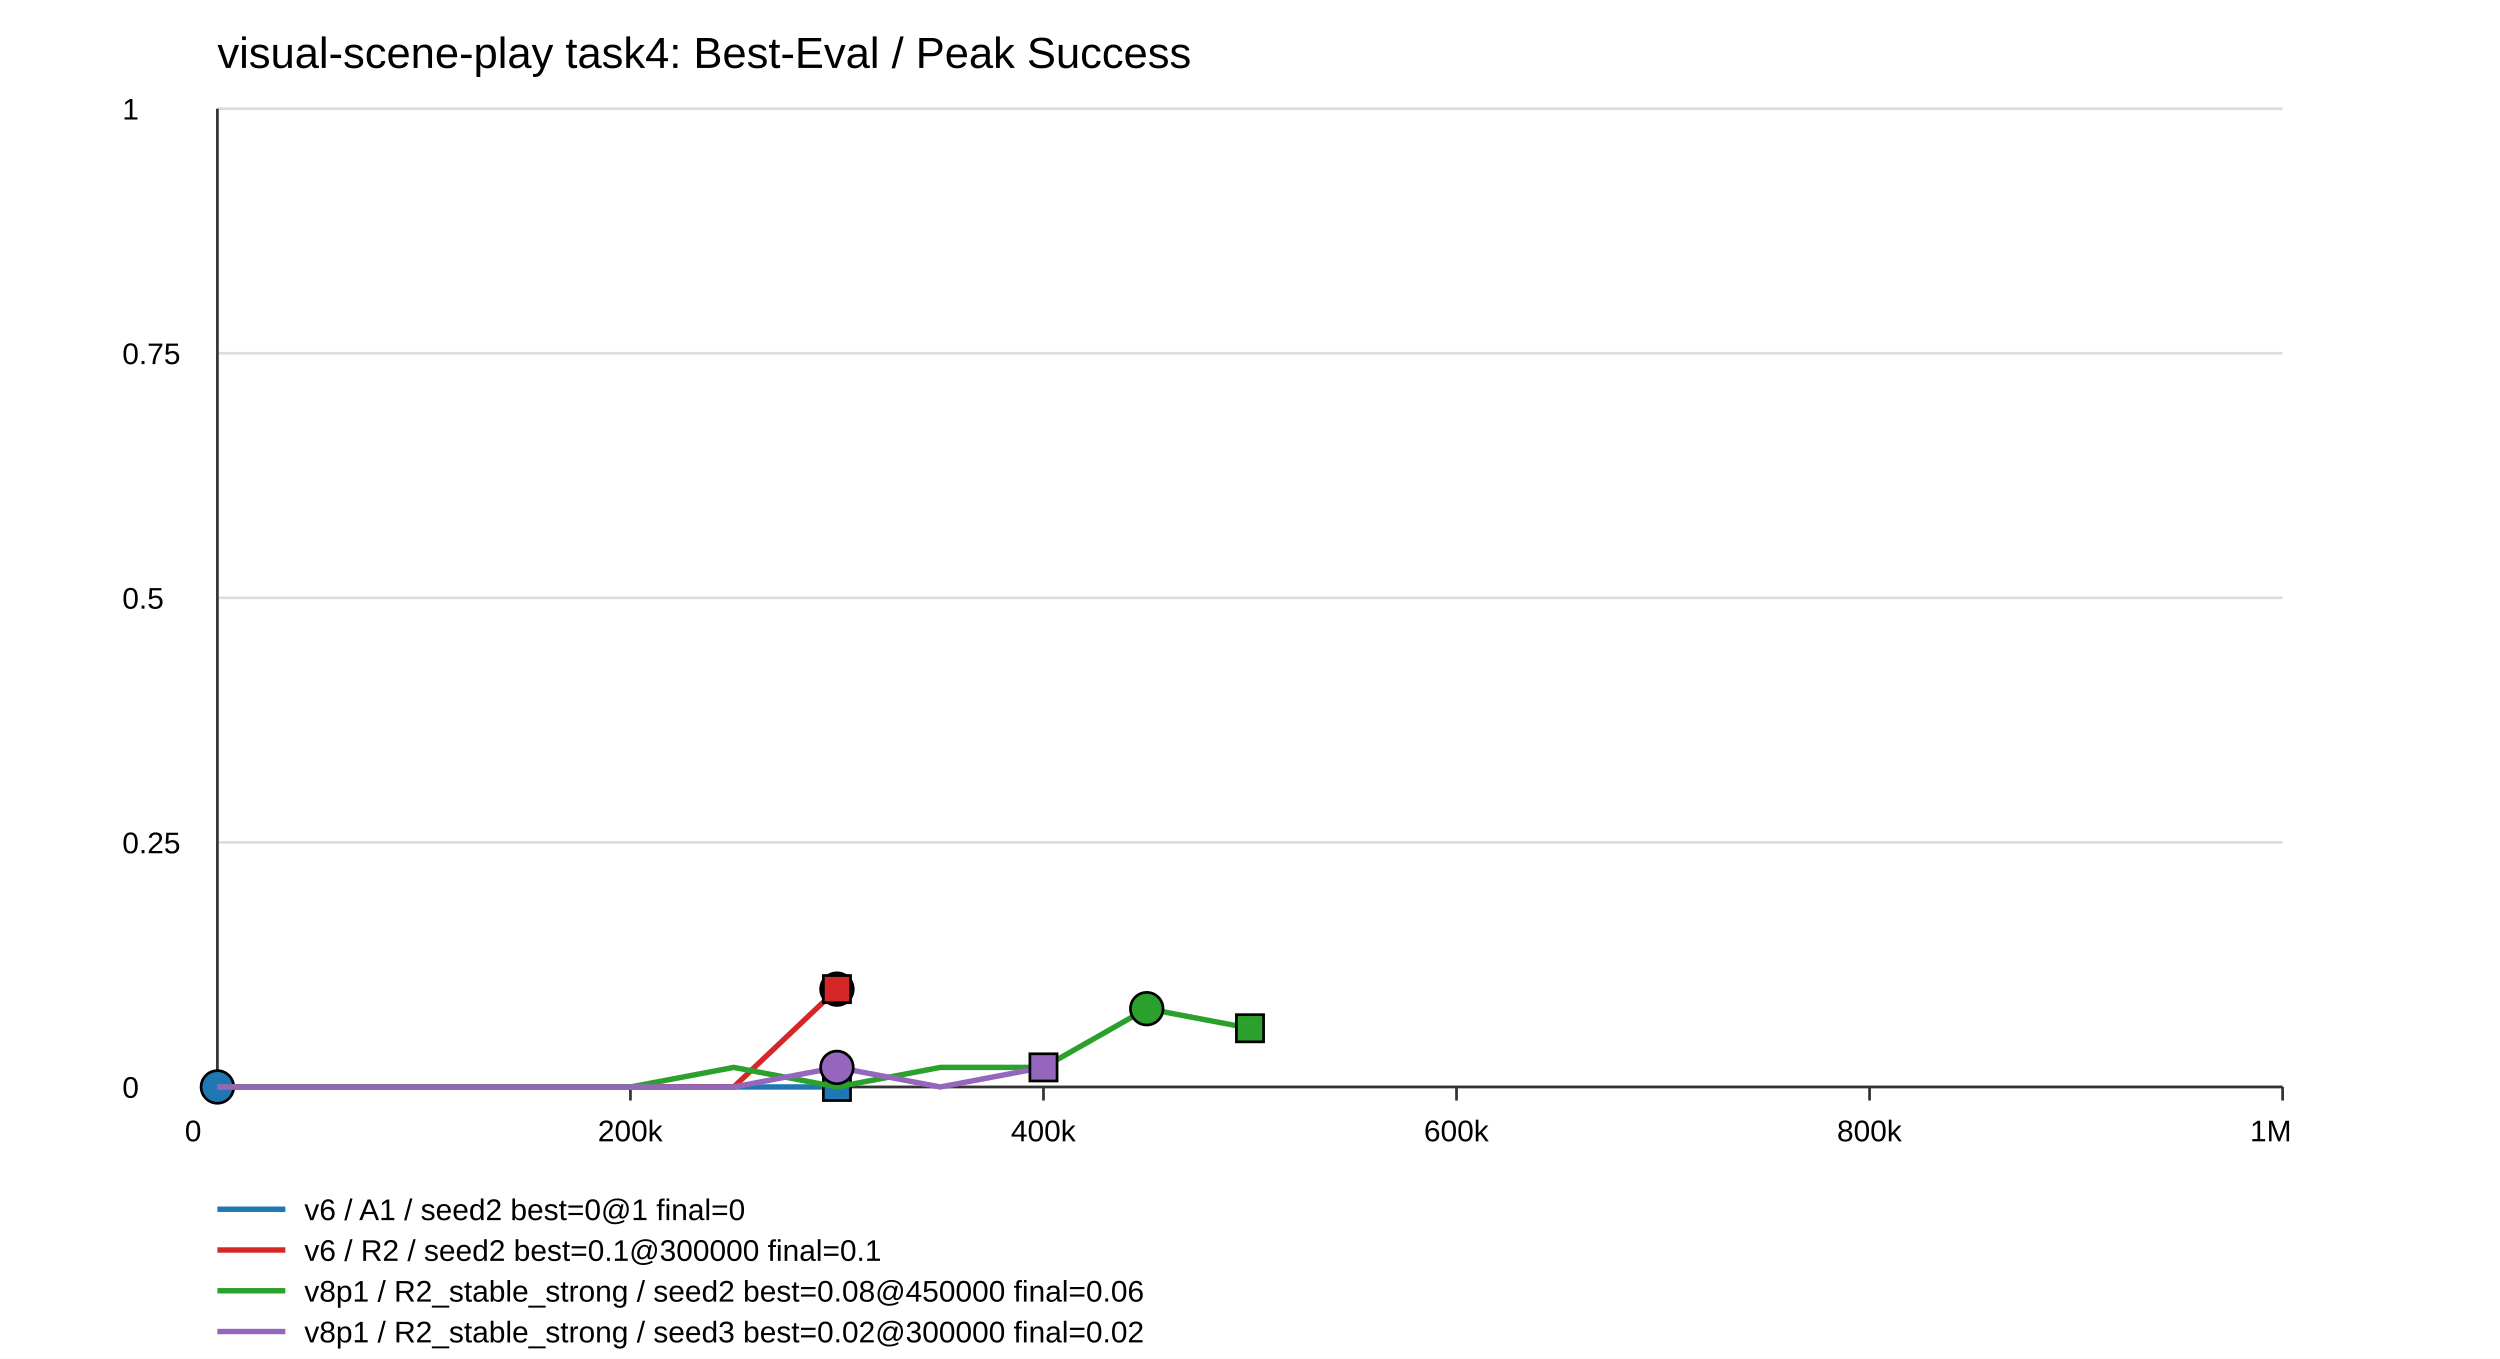
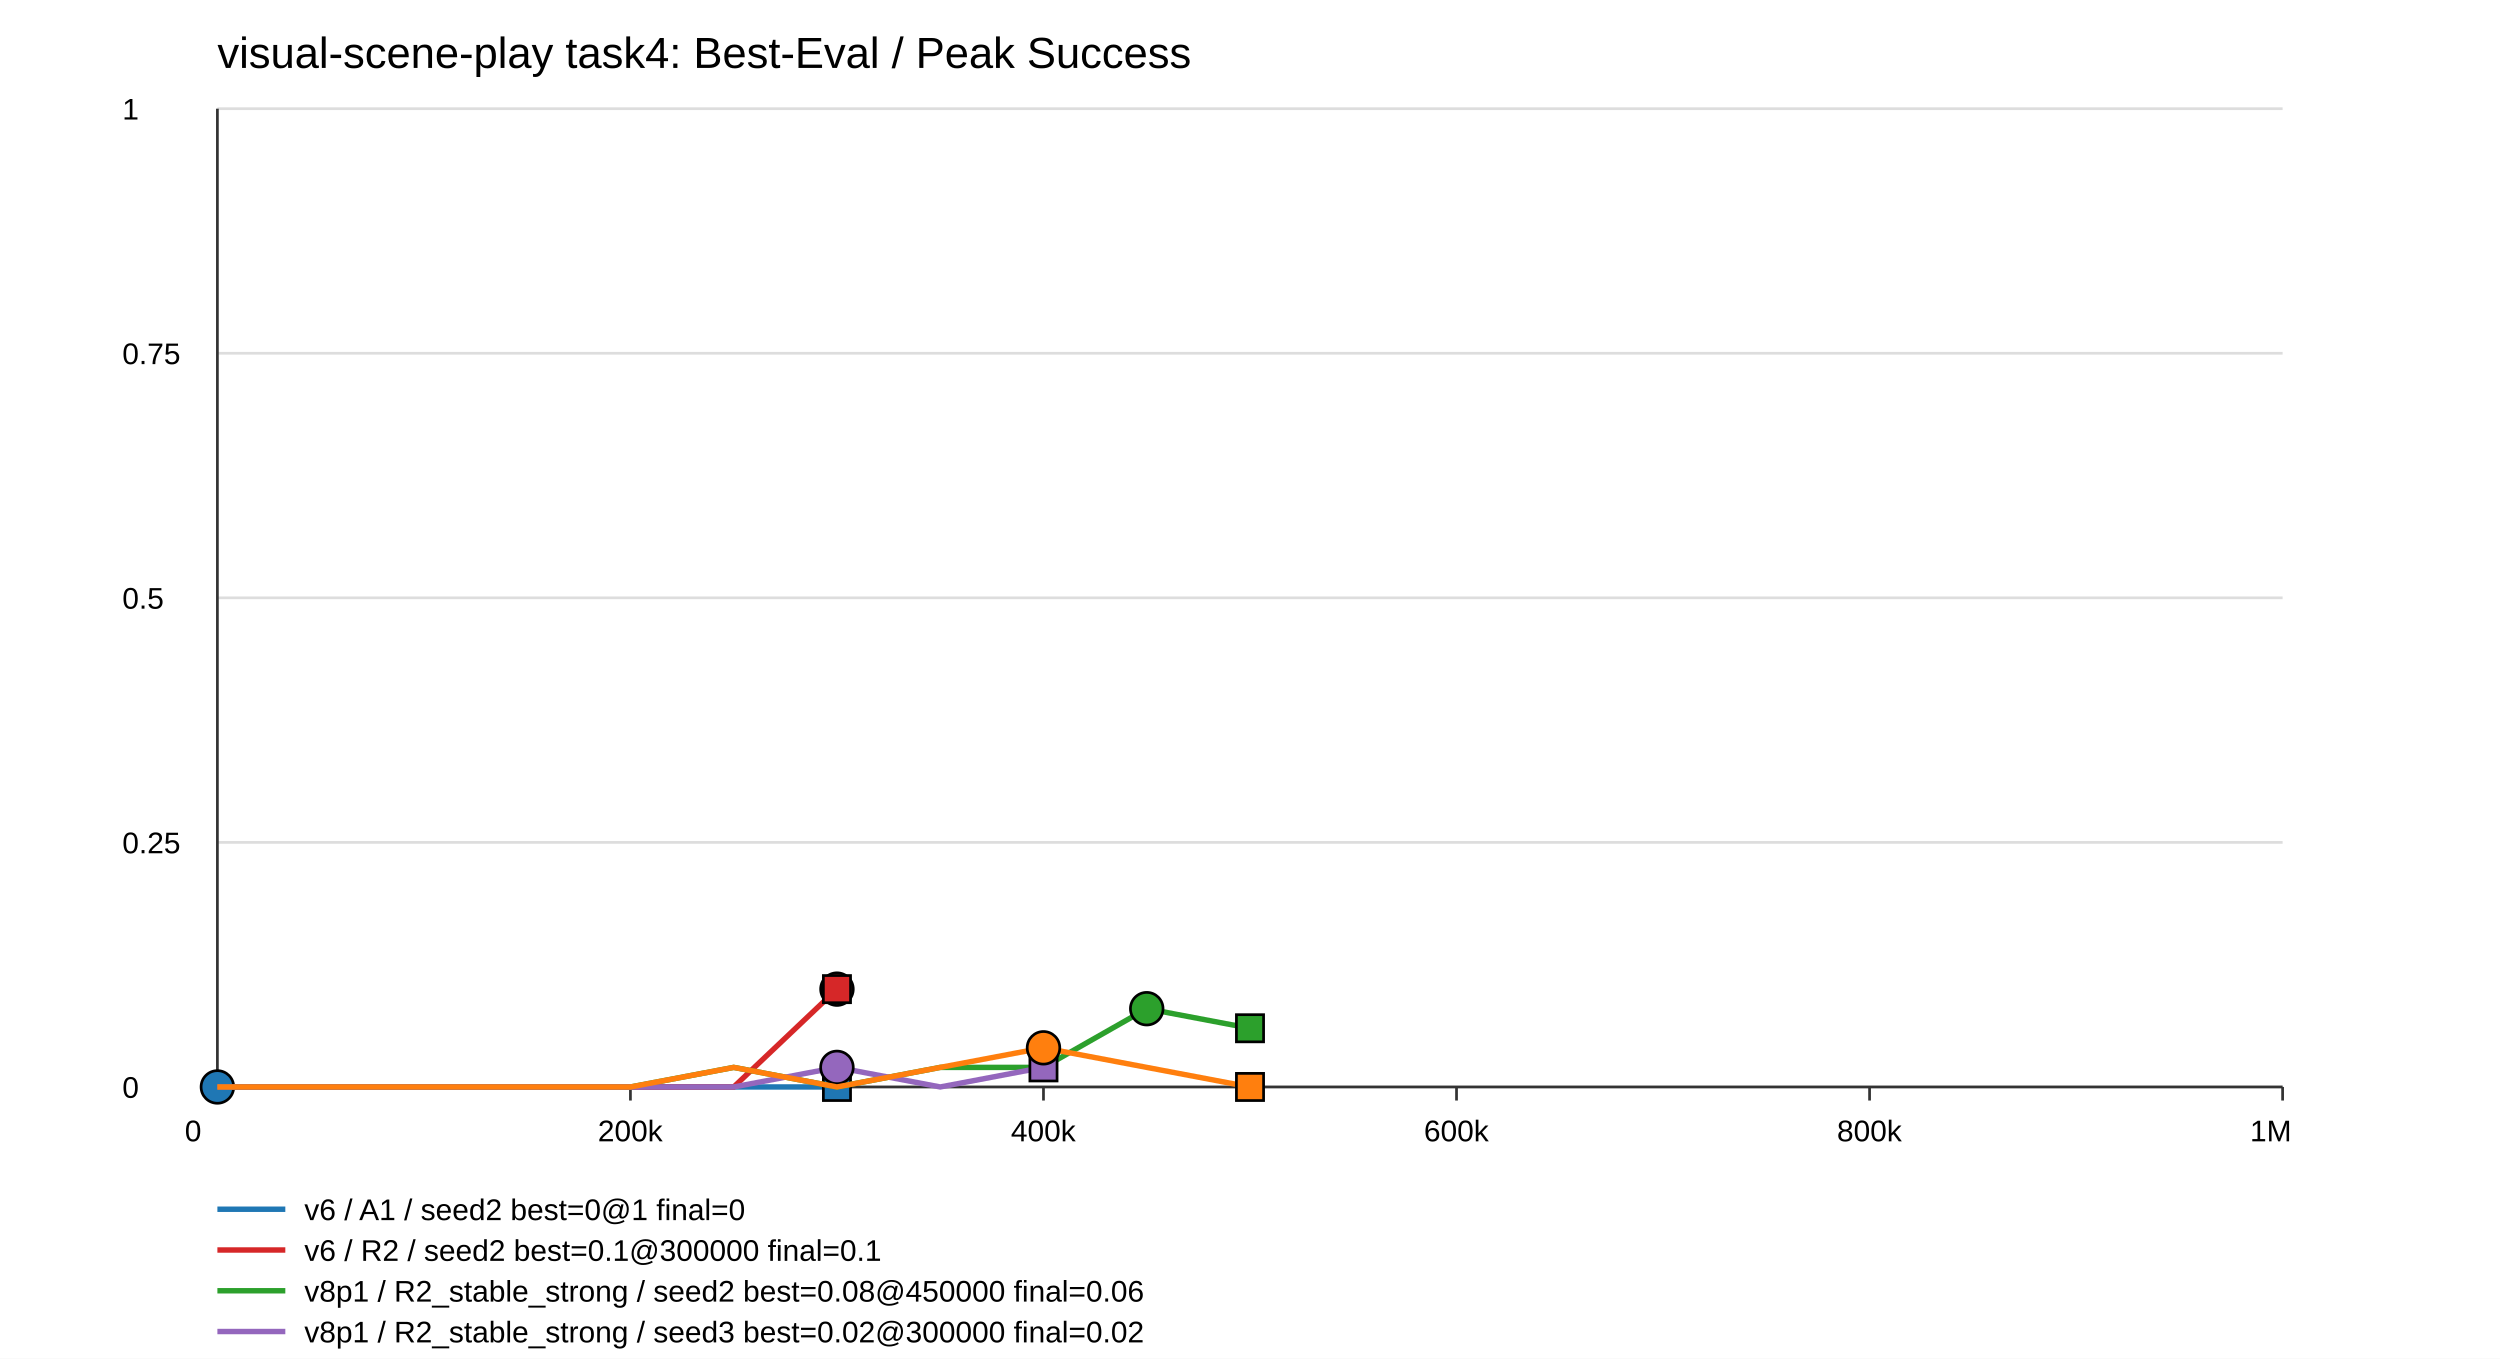
<svg xmlns="http://www.w3.org/2000/svg" width="920" height="500" viewBox="0 0 920 500">
  <rect width="100%" height="100%" fill="white" />
  <text x="80" y="25" font-family="Arial" font-size="16">visual-scene-play task4: Best-Eval / Peak Success</text>
  <line x1="80" y1="400.0" x2="840" y2="400.0" stroke="#ddd" />
  <text x="45" y="404.0" font-family="Arial" font-size="11">0</text>
  <line x1="80" y1="310.0" x2="840" y2="310.0" stroke="#ddd" />
  <text x="45" y="314.0" font-family="Arial" font-size="11">0.25</text>
  <line x1="80" y1="220.0" x2="840" y2="220.0" stroke="#ddd" />
  <text x="45" y="224.0" font-family="Arial" font-size="11">0.5</text>
  <line x1="80" y1="130.0" x2="840" y2="130.0" stroke="#ddd" />
  <text x="45" y="134.0" font-family="Arial" font-size="11">0.75</text>
  <line x1="80" y1="40.0" x2="840" y2="40.0" stroke="#ddd" />
  <text x="45" y="44.0" font-family="Arial" font-size="11">1</text>
  <line x1="80" y1="400" x2="840" y2="400" stroke="#333" />
  <line x1="80" y1="40" x2="80" y2="400" stroke="#333" />
  <line x1="80.0" y1="400" x2="80.0" y2="405" stroke="#333" />
  <text x="68.0" y="420" font-family="Arial" font-size="11">0</text>
  <line x1="232.0" y1="400" x2="232.0" y2="405" stroke="#333" />
  <text x="220.0" y="420" font-family="Arial" font-size="11">200k</text>
  <line x1="384.0" y1="400" x2="384.0" y2="405" stroke="#333" />
  <text x="372.0" y="420" font-family="Arial" font-size="11">400k</text>
  <line x1="536.0" y1="400" x2="536.0" y2="405" stroke="#333" />
  <text x="524.0" y="420" font-family="Arial" font-size="11">600k</text>
  <line x1="688.0" y1="400" x2="688.0" y2="405" stroke="#333" />
  <text x="676.0" y="420" font-family="Arial" font-size="11">800k</text>
  <line x1="840.0" y1="400" x2="840.0" y2="405" stroke="#333" />
  <text x="828.0" y="420" font-family="Arial" font-size="11">1M</text>
  <polyline points="80.0,400.0 118.0,400.0 156.0,400.0 194.0,400.0 232.0,400.0 270.0,400.0 308.0,400.0" fill="none" stroke="#1f77b4" stroke-width="2" />
  <circle cx="80.0" cy="400.0" r="6" fill="#1f77b4" stroke="black" />
  <rect x="303.0" y="395.0" width="10" height="10" fill="#1f77b4" stroke="black" />
  <line x1="80" y1="445" x2="105" y2="445" stroke="#1f77b4" stroke-width="2" />
  <text x="112" y="449" font-family="Arial" font-size="11">v6 / A1 / seed2 best=0@1 final=0</text>
  <polyline points="80.0,400.0 118.0,400.0 156.0,400.0 194.0,400.0 232.0,400.0 270.0,400.0 308.0,364.0" fill="none" stroke="#d62728" stroke-width="2" />
  <circle cx="308.0" cy="364.0" r="6" fill="#d62728" stroke="black" />
  <rect x="303.0" y="359.0" width="10" height="10" fill="#d62728" stroke="black" />
  <line x1="80" y1="460" x2="105" y2="460" stroke="#d62728" stroke-width="2" />
  <text x="112" y="464" font-family="Arial" font-size="11">v6 / R2 / seed2 best=0.1@300000 final=0.1</text>
  <polyline points="80.0,400.0 118.0,400.0 156.0,400.0 194.0,400.0 232.0,400.0 270.0,392.8 308.0,400.0 346.0,392.8 384.0,392.8 422.0,371.2 460.0,378.4" fill="none" stroke="#2ca02c" stroke-width="2" />
  <circle cx="422.0" cy="371.2" r="6" fill="#2ca02c" stroke="black" />
  <rect x="455.0" y="373.4" width="10" height="10" fill="#2ca02c" stroke="black" />
  <line x1="80" y1="475" x2="105" y2="475" stroke="#2ca02c" stroke-width="2" />
  <text x="112" y="479" font-family="Arial" font-size="11">v8p1 / R2_stable_strong / seed2 best=0.08@450000 final=0.06</text>
  <polyline points="80.0,400.0 118.0,400.0 156.0,400.0 194.0,400.0 232.0,400.0 270.0,400.0 308.0,392.8 346.0,400.0 384.0,392.8" fill="none" stroke="#9467bd" stroke-width="2" />
  <circle cx="308.0" cy="392.8" r="6" fill="#9467bd" stroke="black" />
  <rect x="379.0" y="387.8" width="10" height="10" fill="#9467bd" stroke="black" />
  <line x1="80" y1="490" x2="105" y2="490" stroke="#9467bd" stroke-width="2" />
  <text x="112" y="494" font-family="Arial" font-size="11">v8p1 / R2_stable_strong / seed3 best=0.02@300000 final=0.02</text>
+   <polyline points="80.0,400.0 118.0,400.0 156.0,400.0 194.0,400.0 232.0,400.0 270.0,392.8 308.0,400.0 346.0,392.8 384.0,385.6 422.0,392.8 460.0,400.0" fill="none" stroke="#ff7f0e" stroke-width="2" />
+   <circle cx="384.0" cy="385.6" r="6" fill="#ff7f0e" stroke="black" />
+   <rect x="455.0" y="395.0" width="10" height="10" fill="#ff7f0e" stroke="black" />
+   <line x1="80" y1="505" x2="105" y2="505" stroke="#ff7f0e" stroke-width="2" />
+   <text x="112" y="509" font-family="Arial" font-size="11">v8p1 / R2_stable_strong / seed4 best=0.04@400000 final=0</text>
</svg>
